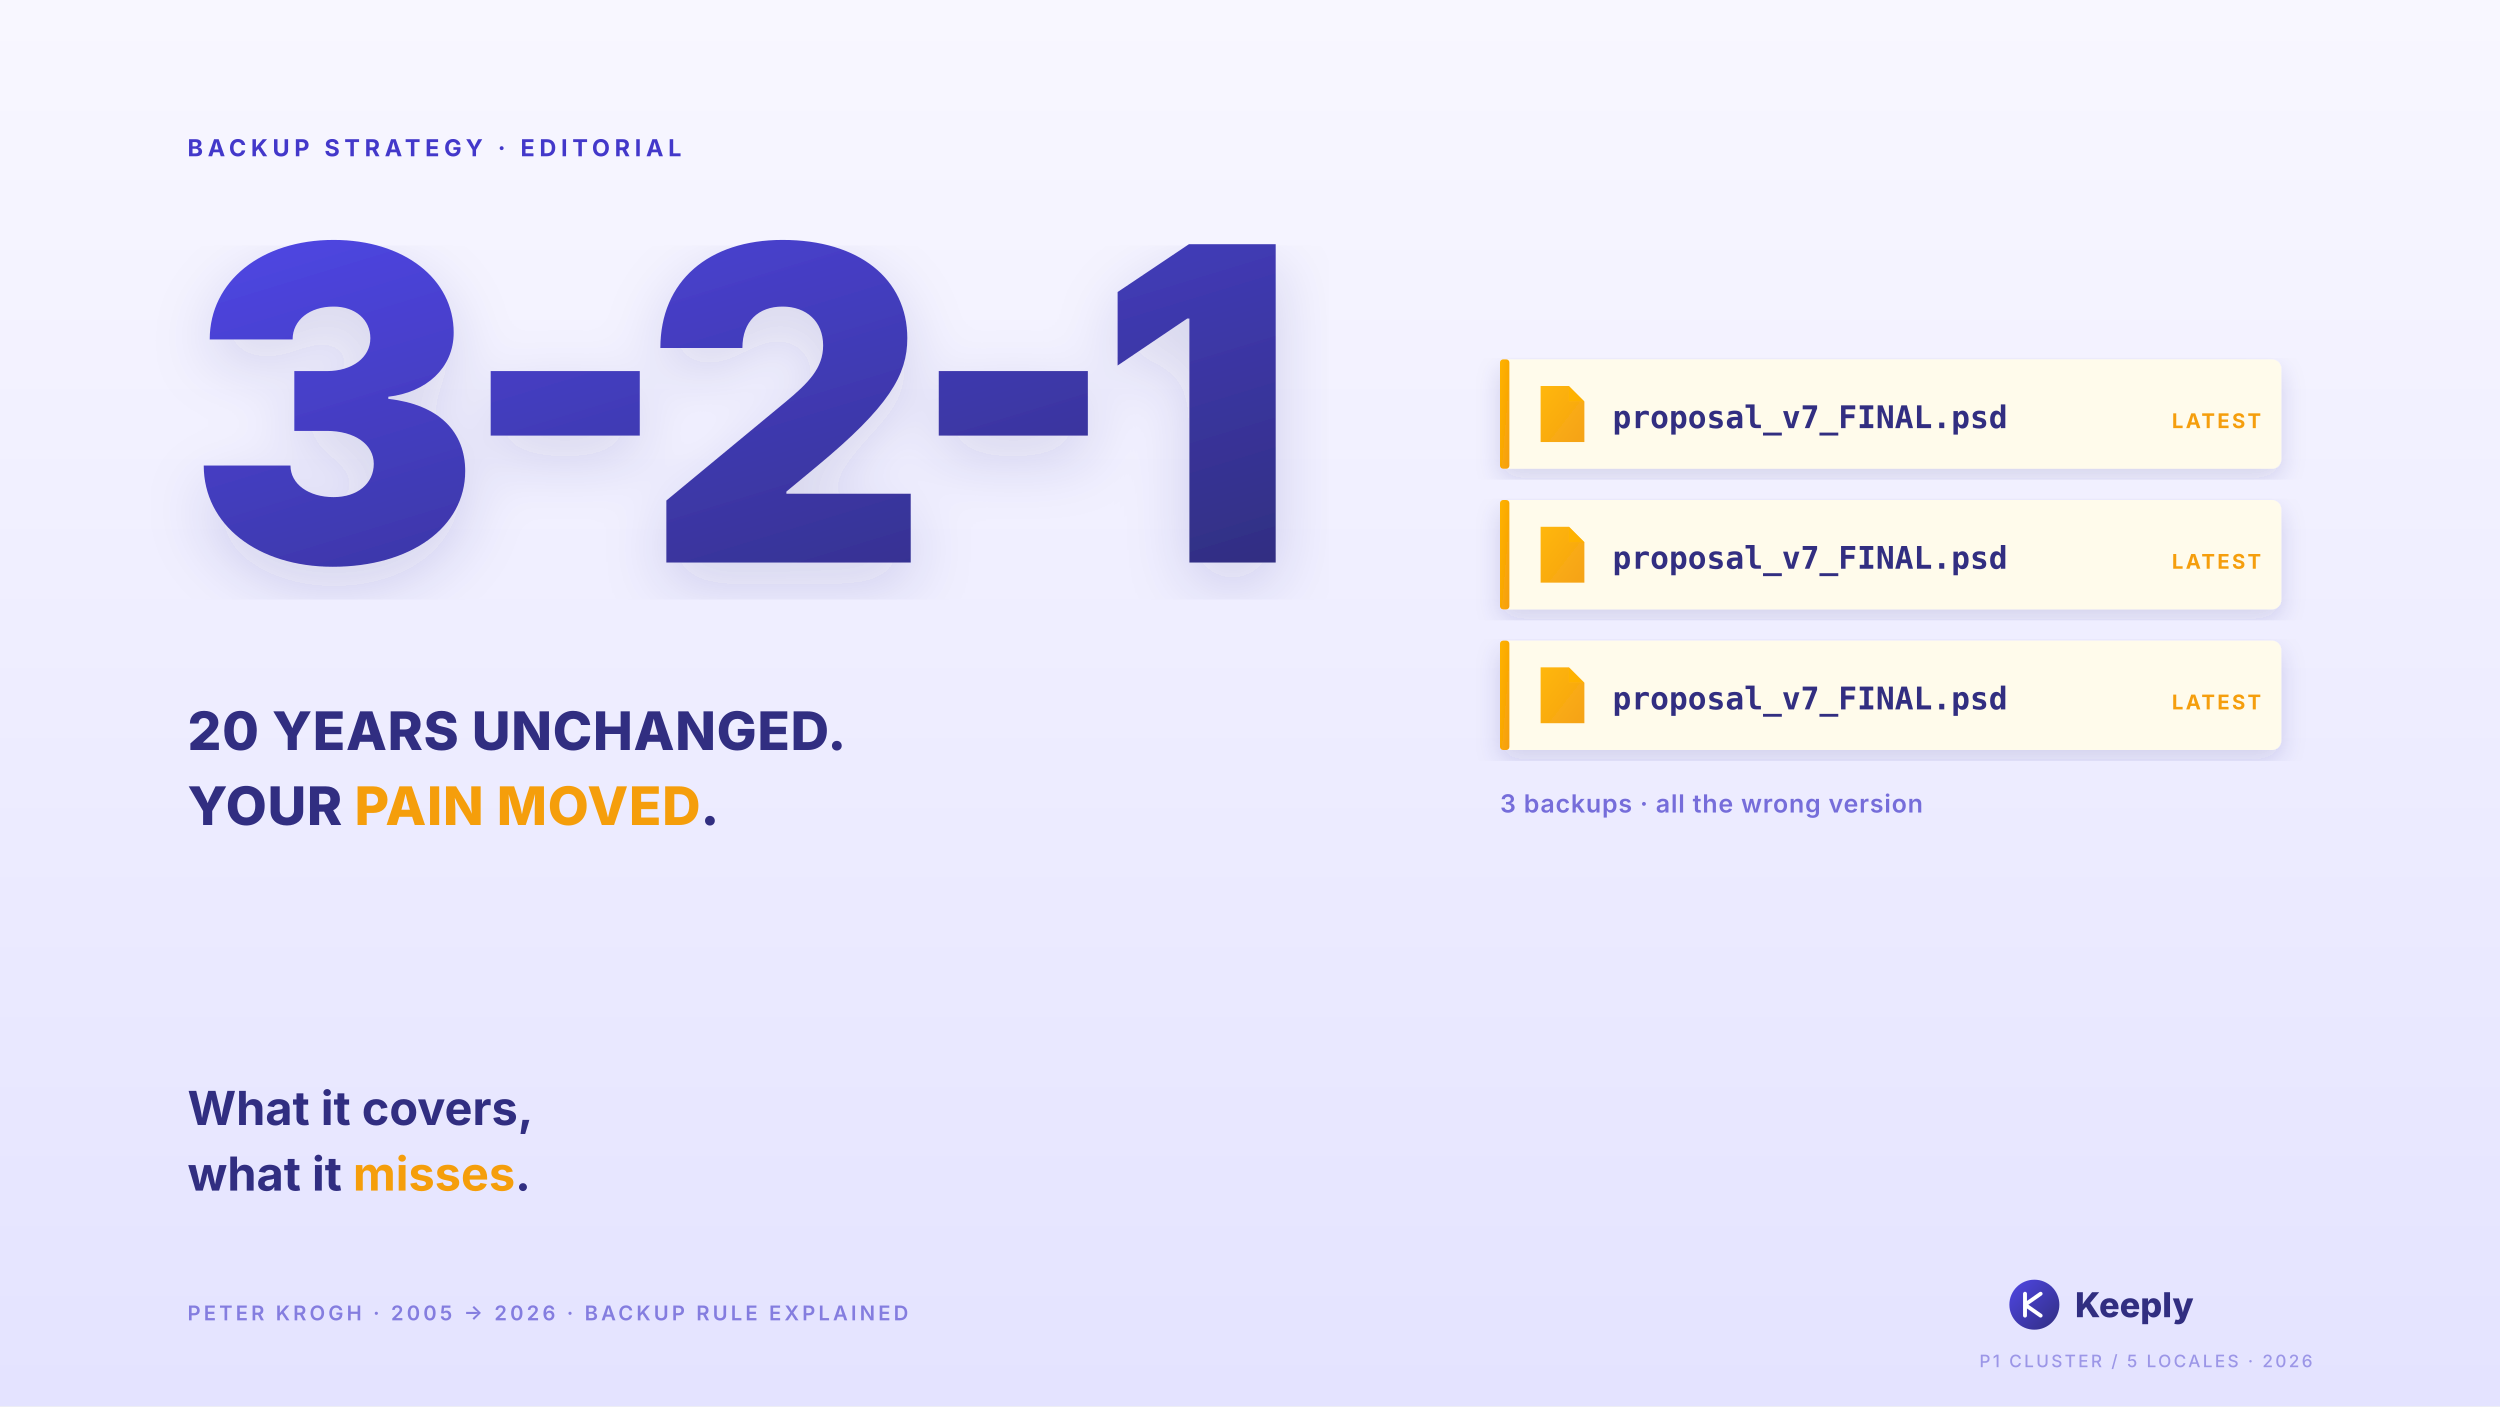
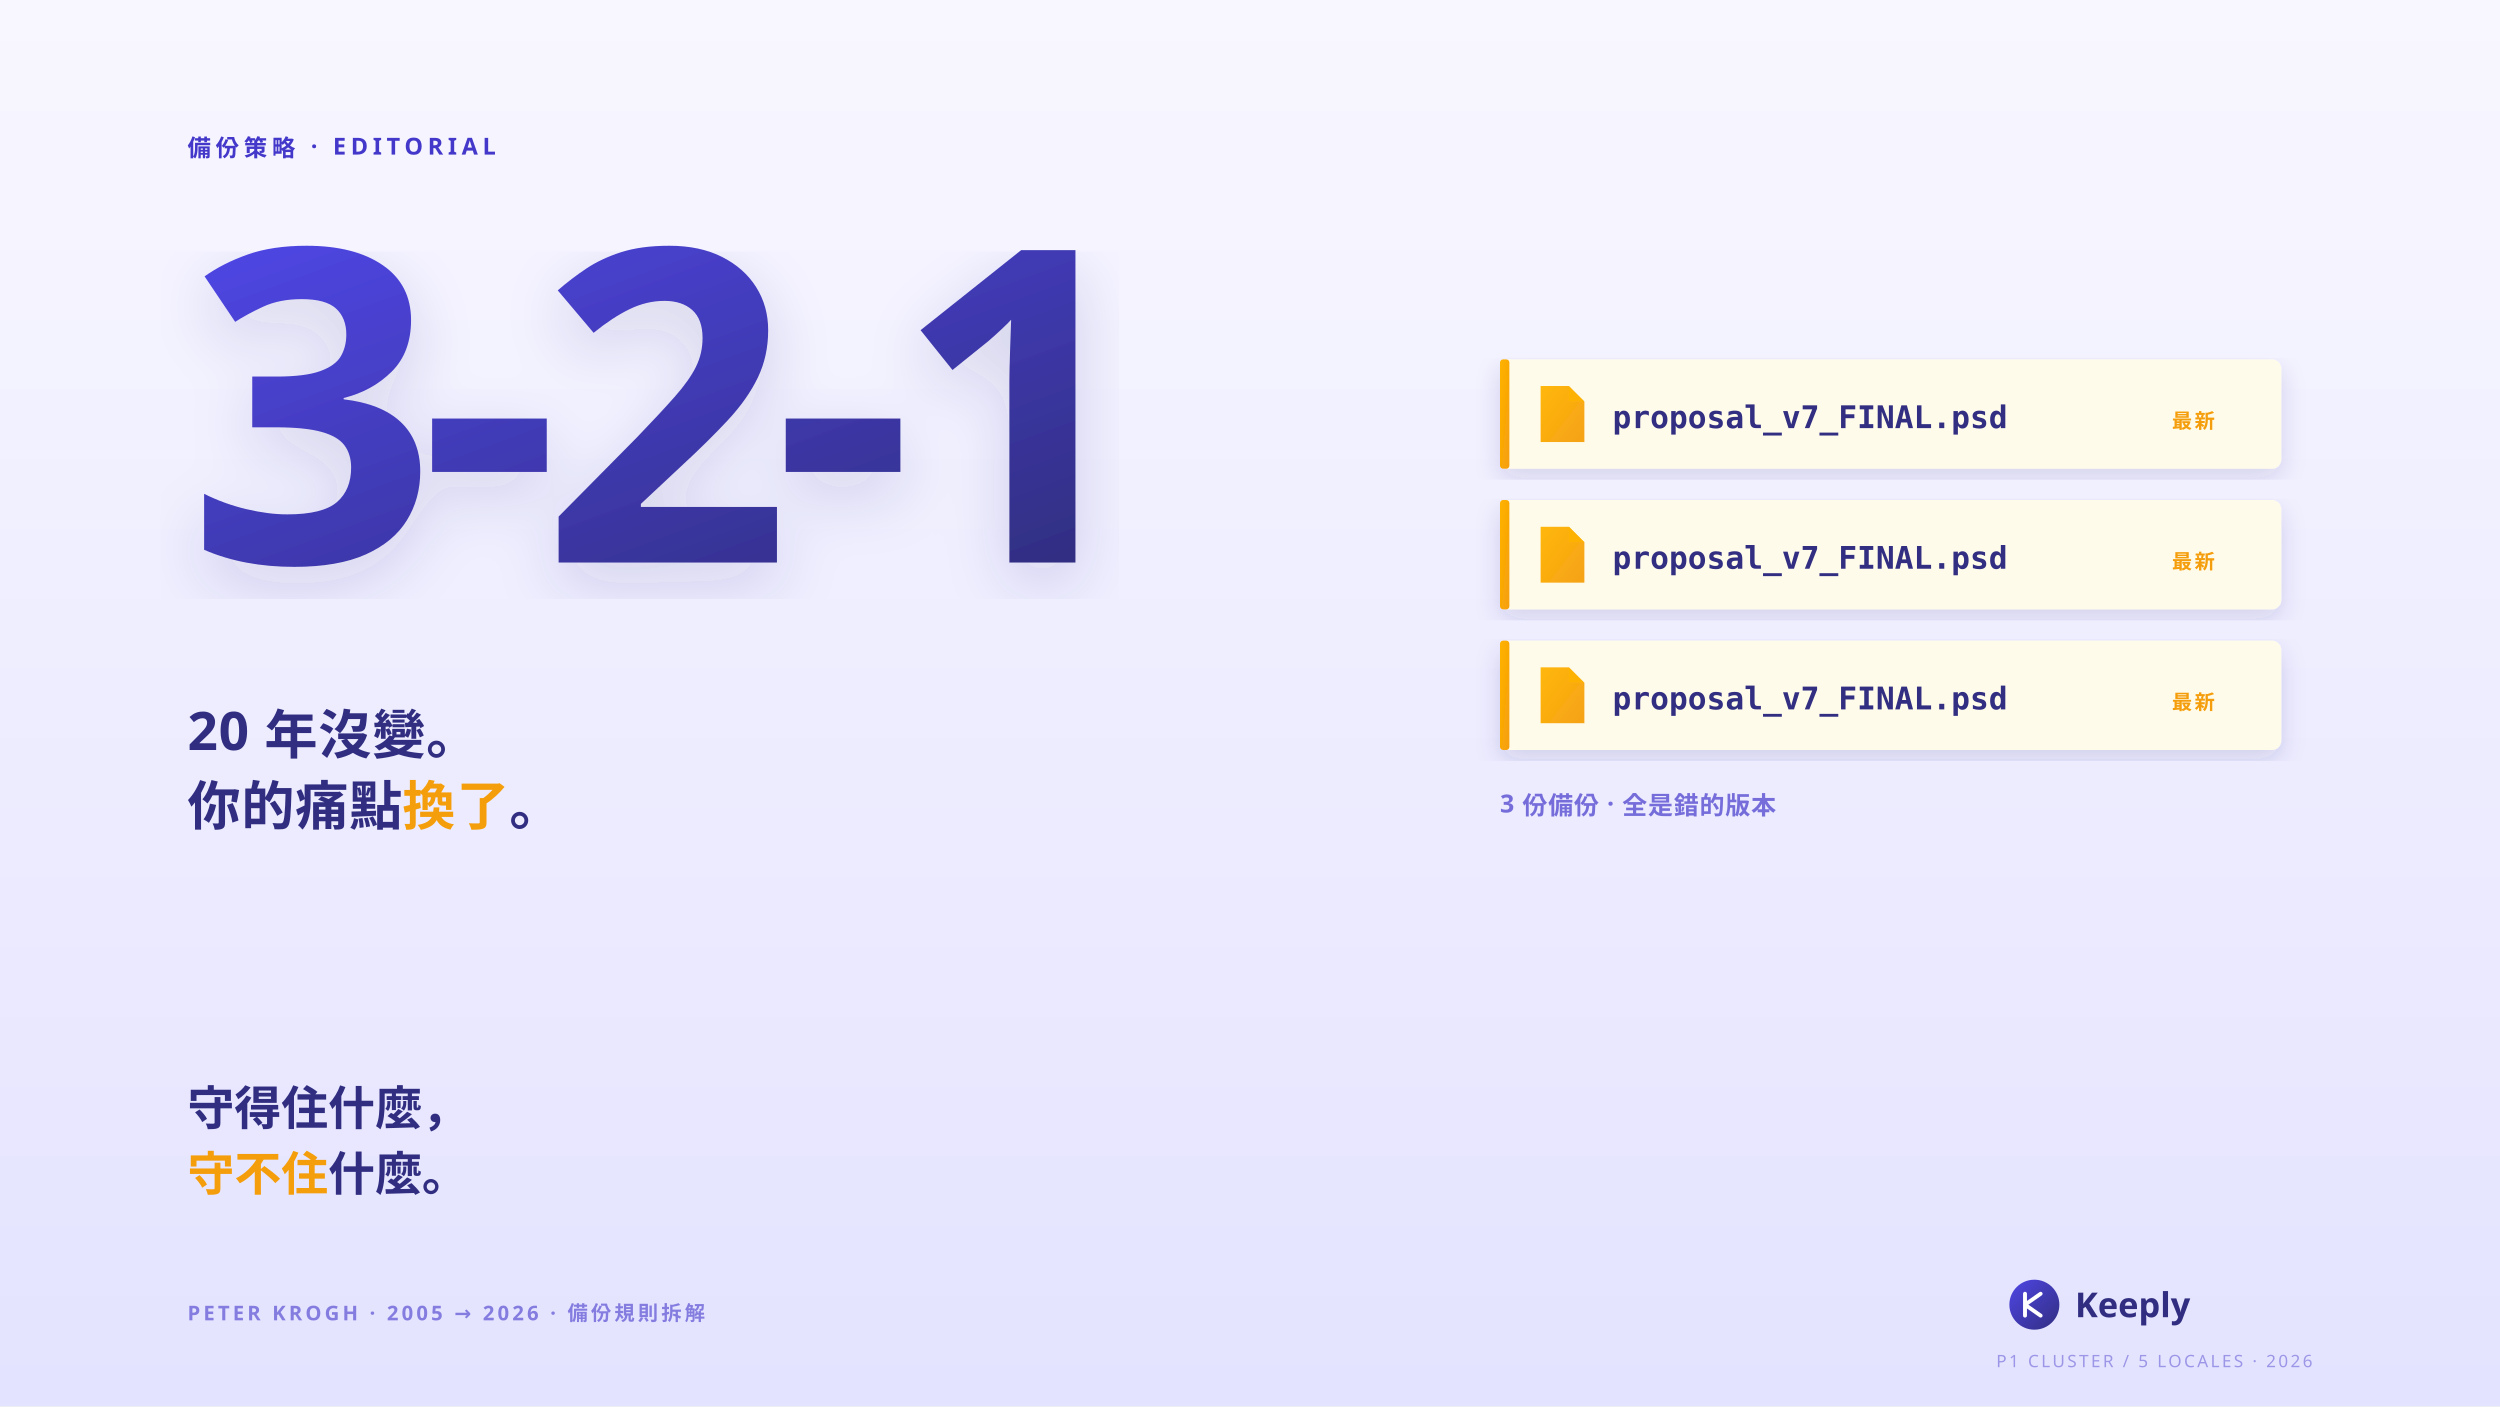
- <svg xmlns="http://www.w3.org/2000/svg" viewBox="0 0 1600 900" fill="none" font-family="'Inter','Noto Sans TC','PingFang TC','Microsoft JhengHei',system-ui,sans-serif">
+ <svg xmlns="http://www.w3.org/2000/svg" viewBox="0 0 1600 900" fill="none" font-family="'Noto Sans TC','PingFang TC','Microsoft JhengHei',system-ui,sans-serif">
  <defs>
    <linearGradient id="grad-indigo" x1="0" y1="0" x2="1" y2="1">
      <stop offset="0" stop-color="#4F46E5" />
      <stop offset="1" stop-color="#312E81" />
    </linearGradient>
    <linearGradient id="grad-amber" x1="0" y1="0" x2="1" y2="1">
      <stop offset="0" stop-color="#FFB300" />
      <stop offset="1" stop-color="#F59E0B" />
    </linearGradient>
    <linearGradient id="grad-paper" x1="0" y1="0" x2="0" y2="1">
      <stop offset="0" stop-color="#F8F7FF" />
      <stop offset="1" stop-color="#E4E3FF" />
    </linearGradient>
    <symbol id="doc-icon-amber" viewBox="0 0 32 36">
      <path d="M2 0 L20 0 L30 10 L30 36 L2 36 Z" fill="url(#grad-amber)" opacity="0.95" />
      <path d="M20 0 L30 10 L20 10 Z" fill="#FFB300" opacity="0.7" />
    </symbol>
    <symbol id="keeply-lockup" viewBox="0 0 200 50">
      <circle cx="22" cy="25" r="16" fill="url(#grad-indigo)" />
      <path d="M16 18 L16 32 M16 25 L26 18 M16 25 L26 32" stroke="white" stroke-width="2.5" fill="none" stroke-linecap="round" />
      <text x="48" y="33" font-size="22" font-weight="800" fill="#312E81">Keeply</text>
    </symbol>
    <filter id="soft-shadow" x="-10%" y="-10%" width="120%" height="120%">
      <feDropShadow dx="0" dy="6" stdDeviation="8" flood-color="#312E81" flood-opacity="0.15" />
    </filter>
    <filter id="hero-shadow" x="-5%" y="-5%" width="110%" height="115%">
      <feDropShadow dx="0" dy="14" stdDeviation="20" flood-color="#312E81" flood-opacity="0.15" />
    </filter>
  </defs>
  <rect width="1600" height="900" fill="url(#grad-paper)" />
  <g transform="translate(120, 100)">
-     <text x="0" y="0" font-size="15" font-weight="700" fill="#4338CA" letter-spacing="3">BACKUP STRATEGY · EDITORIAL</text>
+     <text x="0" y="0" font-size="15" font-weight="700" fill="#4338CA" letter-spacing="3">備份策略 · EDITORIAL</text>
  </g>
  <g transform="translate(120, 360)" filter="url(#hero-shadow)">
    <text x="0" y="0" font-size="280" font-weight="900" fill="url(#grad-indigo)" letter-spacing="-12">3-2-1</text>
  </g>
  <g transform="translate(120, 480)">
-     <text x="0" y="0" font-size="34" font-weight="800" fill="#312E81" letter-spacing="0.5">20 YEARS UNCHANGED.</text>
-     <text x="0" y="48" font-size="34" font-weight="800" fill="#312E81" letter-spacing="0.5">YOUR <tspan fill="#F59E0B">PAIN MOVED</tspan>.</text>
+     <text x="0" y="0" font-size="34" font-weight="800" fill="#312E81" letter-spacing="0.5">20 年沒變。</text>
+     <text x="0" y="48" font-size="34" font-weight="800" fill="#312E81" letter-spacing="0.5">你的痛點<tspan fill="#F59E0B">換了</tspan>。</text>
  </g>
  <g transform="translate(960, 230)">
    <g transform="translate(0, 0)" filter="url(#soft-shadow)">
      <rect width="500" height="70" fill="#FFFBEB" rx="6" />
      <rect x="0" y="0" width="6" height="70" fill="url(#grad-amber)" rx="2" />
      <use href="#doc-icon-amber" x="24" y="17" width="32" height="36" />
      <text x="72" y="44" font-size="20" font-weight="700" fill="#312E81" font-family="'JetBrains Mono','Fira Code',ui-monospace,monospace">proposal_v7_FINAL.psd</text>
-       <text x="430" y="44" font-size="13" font-weight="700" fill="#F59E0B" letter-spacing="1.5">LATEST</text>
+       <text x="430" y="44" font-size="13" font-weight="700" fill="#F59E0B" letter-spacing="1.5">最新</text>
    </g>
    <g transform="translate(0, 90)" filter="url(#soft-shadow)">
      <rect width="500" height="70" fill="#FFFBEB" rx="6" />
      <rect x="0" y="0" width="6" height="70" fill="url(#grad-amber)" rx="2" />
      <use href="#doc-icon-amber" x="24" y="17" width="32" height="36" />
      <text x="72" y="44" font-size="20" font-weight="700" fill="#312E81" font-family="'JetBrains Mono','Fira Code',ui-monospace,monospace">proposal_v7_FINAL.psd</text>
-       <text x="430" y="44" font-size="13" font-weight="700" fill="#F59E0B" letter-spacing="1.5">LATEST</text>
+       <text x="430" y="44" font-size="13" font-weight="700" fill="#F59E0B" letter-spacing="1.5">最新</text>
    </g>
    <g transform="translate(0, 180)" filter="url(#soft-shadow)">
      <rect width="500" height="70" fill="#FFFBEB" rx="6" />
      <rect x="0" y="0" width="6" height="70" fill="url(#grad-amber)" rx="2" />
      <use href="#doc-icon-amber" x="24" y="17" width="32" height="36" />
      <text x="72" y="44" font-size="20" font-weight="700" fill="#312E81" font-family="'JetBrains Mono','Fira Code',ui-monospace,monospace">proposal_v7_FINAL.psd</text>
-       <text x="430" y="44" font-size="13" font-weight="700" fill="#F59E0B" letter-spacing="1.5">LATEST</text>
+       <text x="430" y="44" font-size="13" font-weight="700" fill="#F59E0B" letter-spacing="1.5">最新</text>
    </g>
    <g transform="translate(0, 290)">
-       <text x="0" y="0" font-size="16" font-weight="600" fill="#4338CA" opacity="0.7" letter-spacing="0.5">3 backups · all the wrong version</text>
+       <text x="0" y="0" font-size="16" font-weight="600" fill="#4338CA" opacity="0.7" letter-spacing="0.5">3 份備份 · 全是錯的版本</text>
    </g>
  </g>
  <g transform="translate(120, 720)">
-     <text x="0" y="0" font-size="30" font-weight="700" fill="#312E81">What it covers,</text>
-     <text x="0" y="42" font-size="30" font-weight="700" fill="#312E81">what it <tspan fill="#F59E0B">misses</tspan>.</text>
+     <text x="0" y="0" font-size="30" font-weight="700" fill="#312E81">守得住什麼，</text>
+     <text x="0" y="42" font-size="30" font-weight="700" fill="#312E81">
+       <tspan fill="#F59E0B">守不住</tspan>什麼。</text>
  </g>
  <g transform="translate(120, 845)">
-     <text x="0" y="0" font-size="13" font-weight="600" fill="#4338CA" opacity="0.6" letter-spacing="2">PETER KROGH · 2005 → 2026 · BACKUP RULE EXPLAINED</text>
+     <text x="0" y="0" font-size="13" font-weight="600" fill="#4338CA" opacity="0.6" letter-spacing="2">PETER KROGH · 2005 → 2026 · 備份規則拆解</text>
  </g>
  <use href="#keeply-lockup" x="1280" y="810" width="200" height="50" />
  <g transform="translate(1480, 875)">
    <text x="0" y="0" font-size="11" font-weight="500" fill="#4338CA" opacity="0.45" letter-spacing="1.5" text-anchor="end">P1 CLUSTER / 5 LOCALES · 2026</text>
  </g>
</svg>
